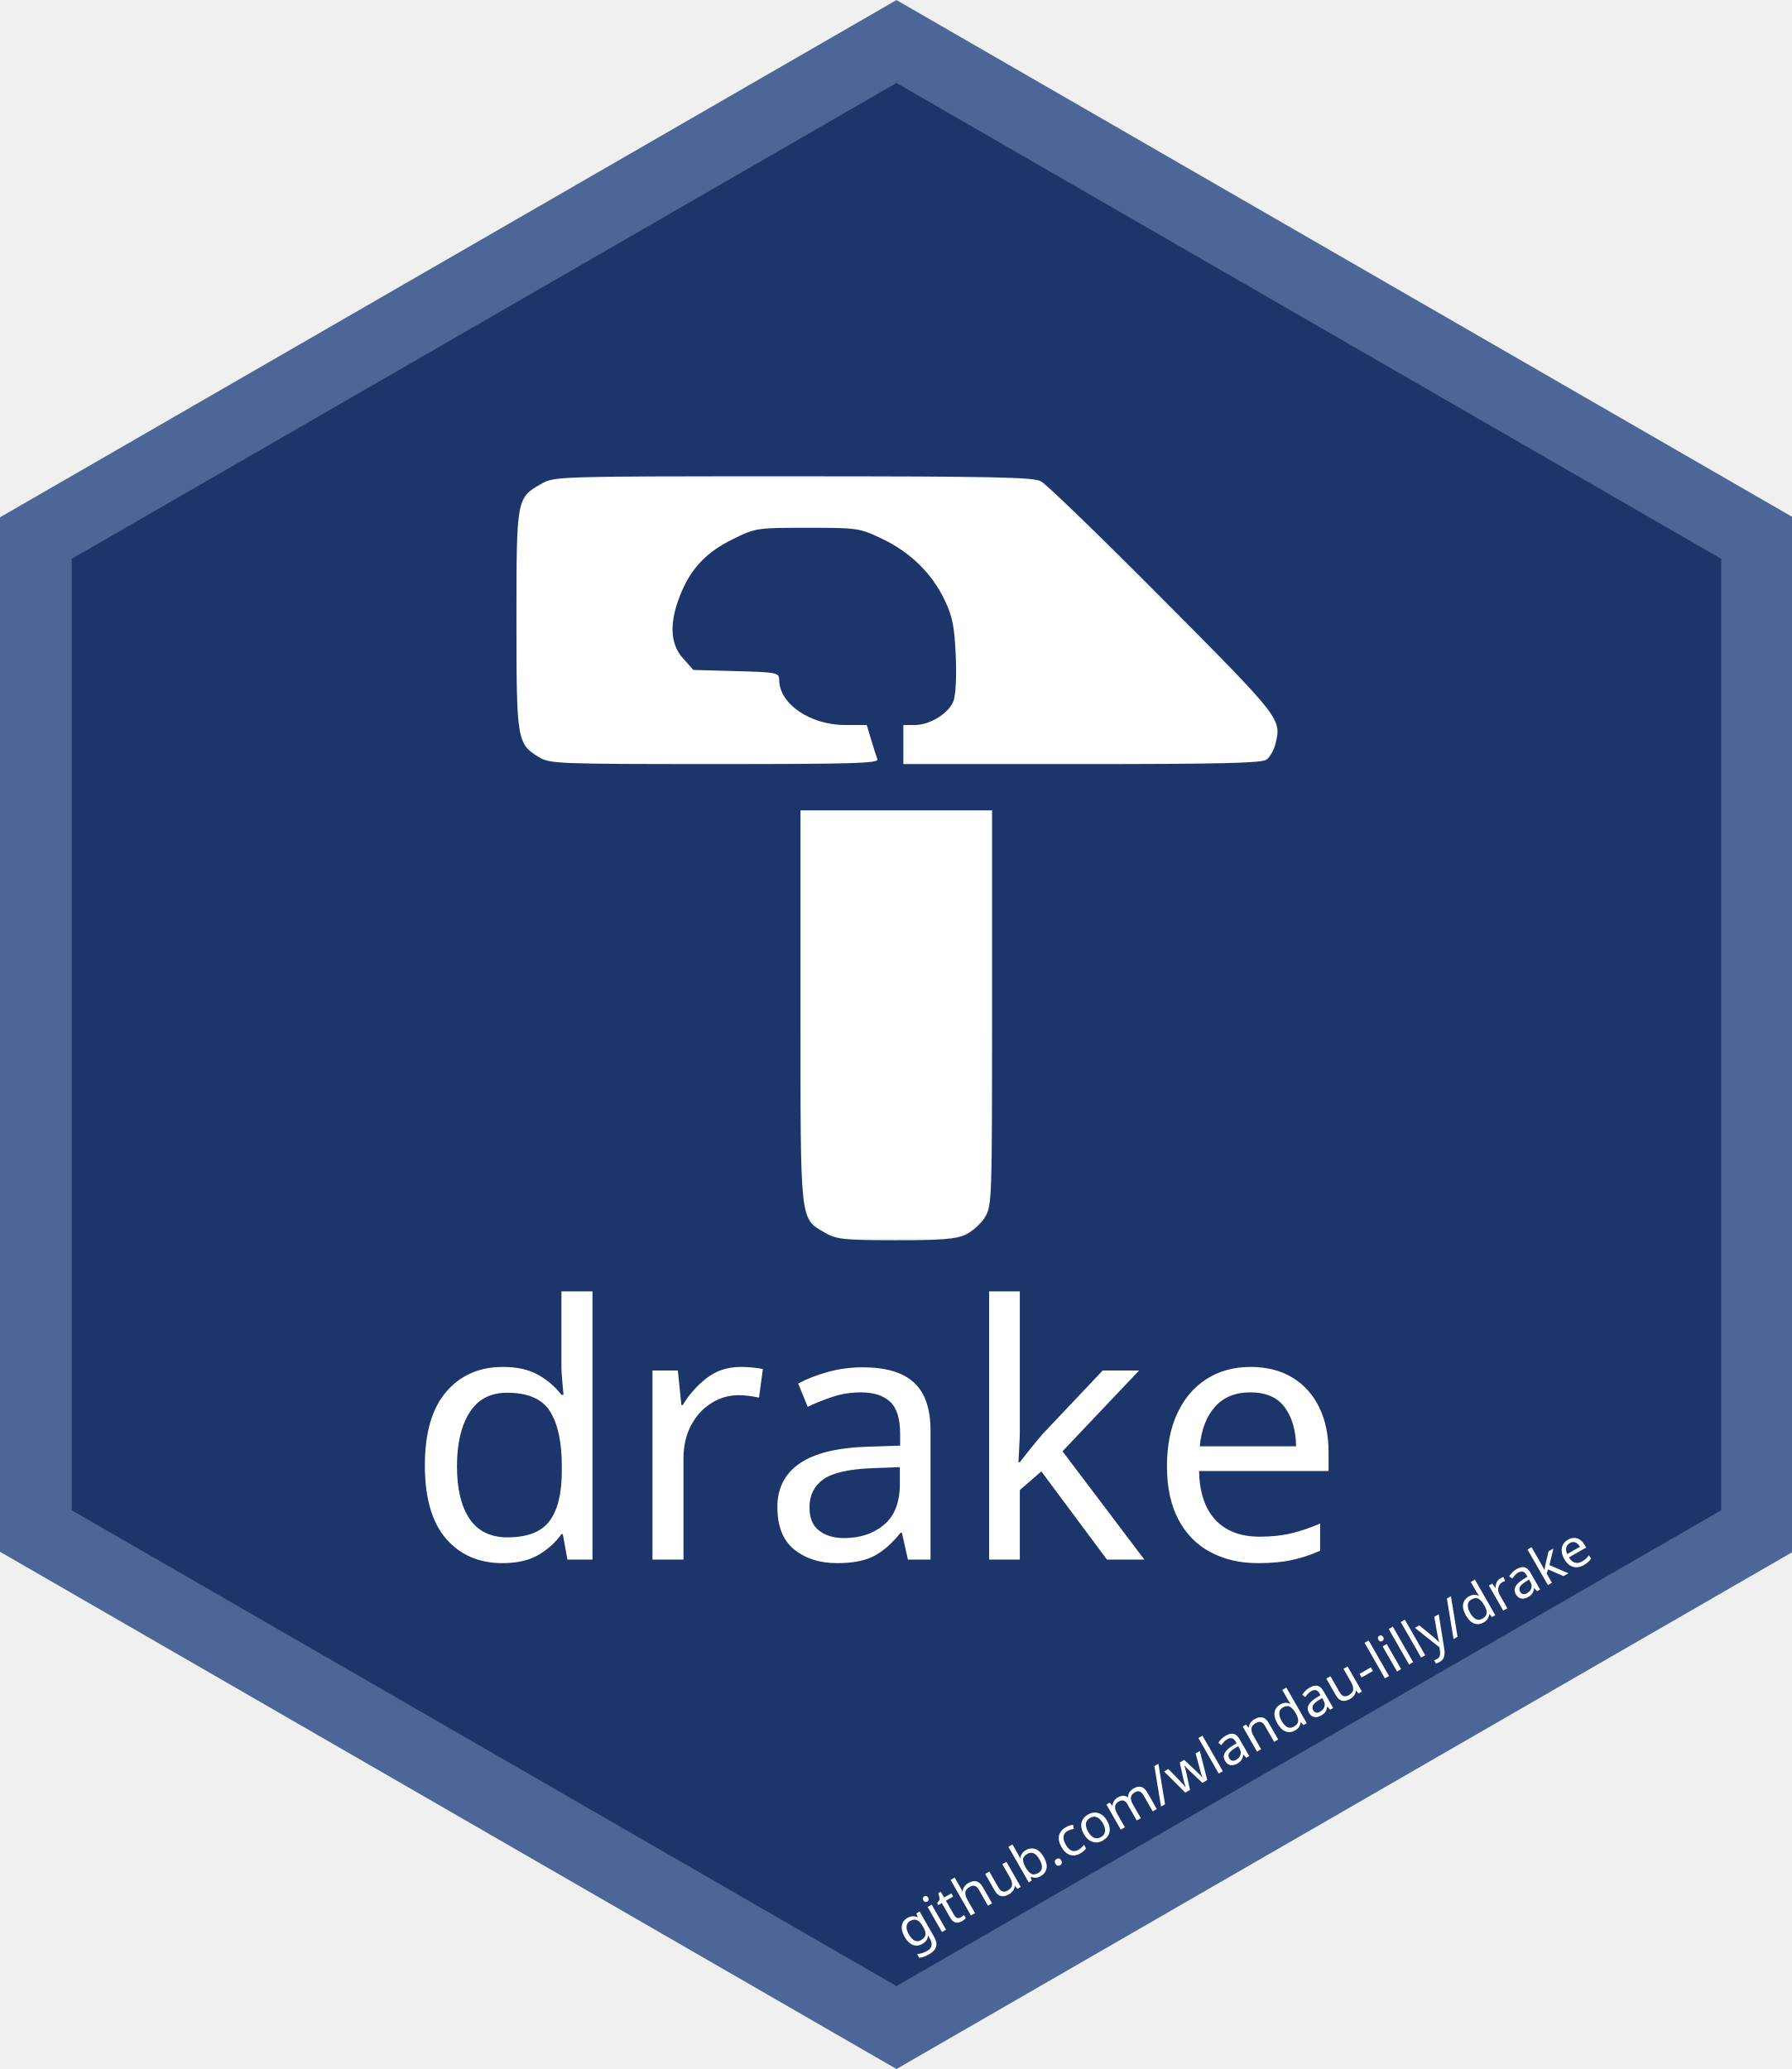
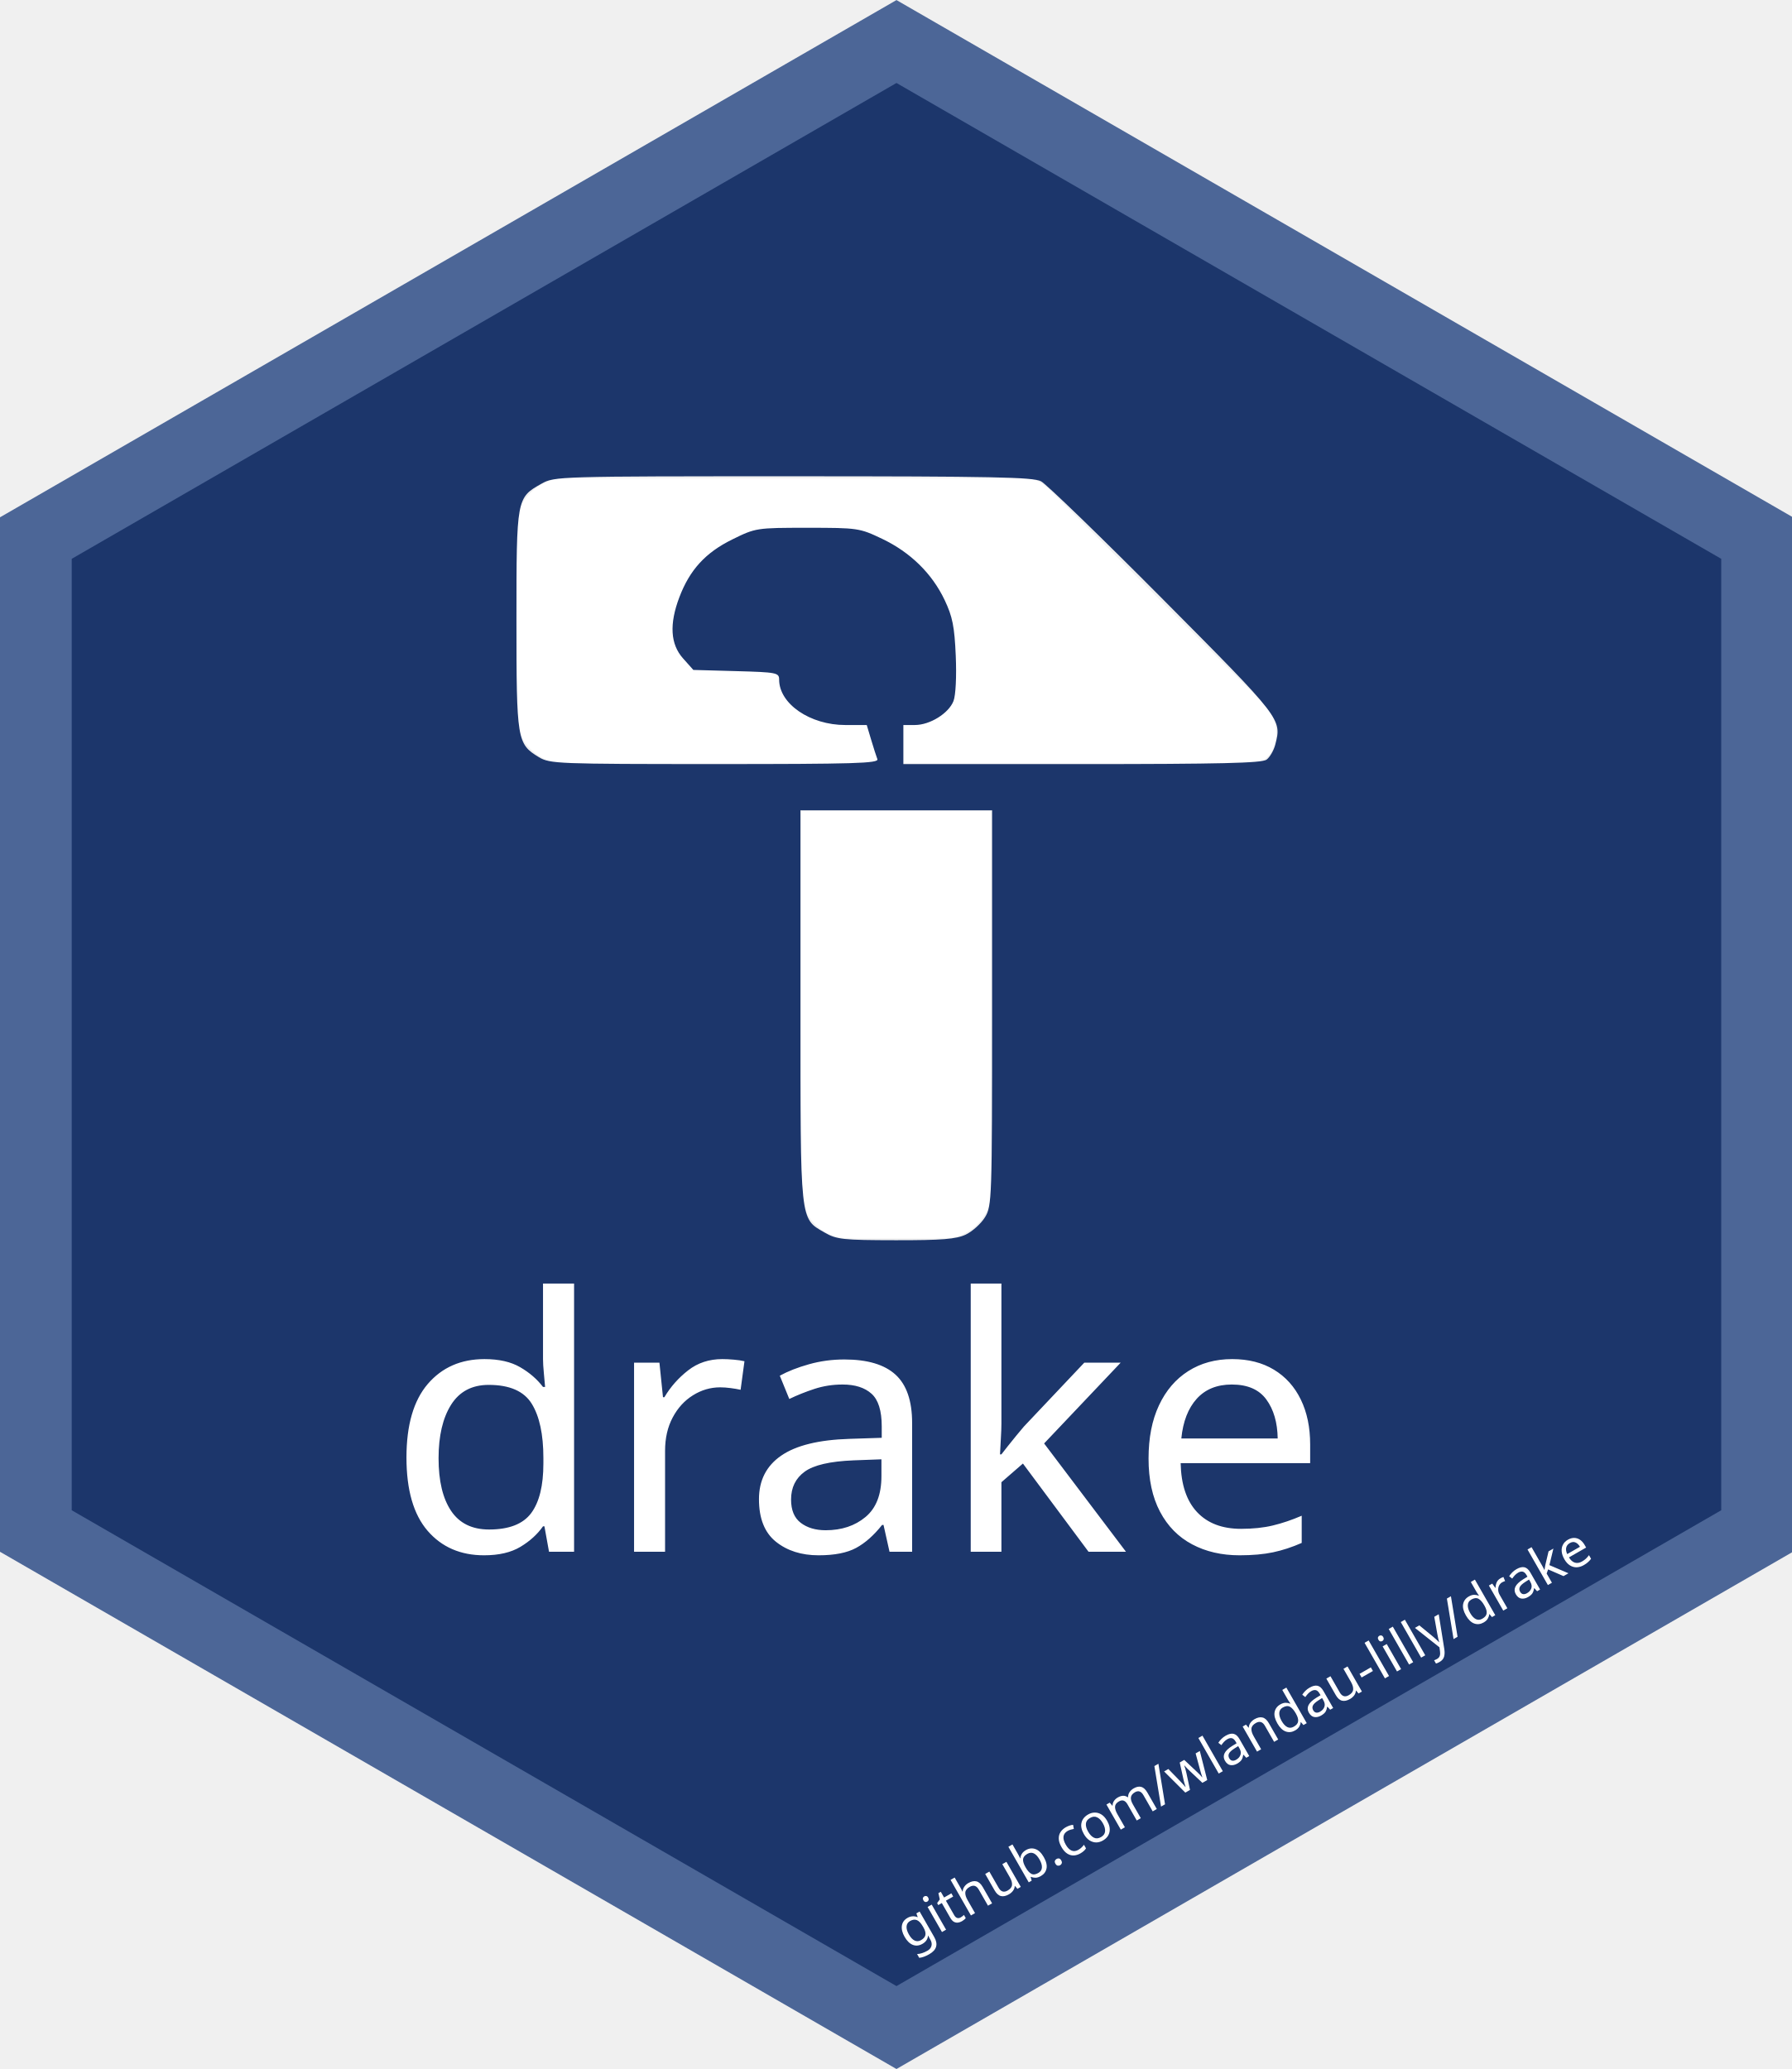
<svg xmlns="http://www.w3.org/2000/svg" xmlns:ns1="https://sketch.io/dtd/" version="1.1" ns1:metadata="eyJ0aXRsZSI6IkxvZ29NYWtyIiwiZGVzY3JpcHRpb24iOiJtYWRlIHdpdGggaHR0cDovL2xvZ29tYWtyLmNvbSIsIm1ldGFkYXRhIjp7InVzZXJBZ2VudCI6eyJ1c2VyQWdlbnQiOiJNb3ppbGxhLzUuMCAoWDExOyBVYnVudHU7IExpbnV4IHg4Nl82NDsgcnY6NTYuMCkgR2Vja28vMjAxMDAxMDEgRmlyZWZveC81Ni4wIiwiZWRnZSI6ZmFsc2UsImZpcmVmb3giOnRydWUsImllIjpmYWxzZSwib3BlcmEiOmZhbHNlLCJjaHJvbWUiOmZhbHNlLCJzYWZhcmkiOmZhbHNlLCJibGFja2JlcnJ5IjpmYWxzZSwibWFjIjpmYWxzZSwid2luZG93cyI6ZmFsc2UsImxpbnV4Ijp0cnVlLCJhbmRyb2lkIjpmYWxzZSwiaW9zIjpmYWxzZSwiX21vYmlsZSI6ZmFsc2UsImNvcmRvdmEiOmZhbHNlLCJwaGFudG9tIjpmYWxzZSwiY2hyb21lQXBwIjpmYWxzZSwibm9kZSI6ZmFsc2UsIm5vZGV3ZWJraXQiOmZhbHNlLCJsYW5nIjoiZW4tdXMiLCJoaXN0b3J5Ijp0cnVlLCJjaG9vc2VFbnRyeSI6ZmFsc2UsImNhbnZhcyI6dHJ1ZSwiY3NzQmFja2dyb3VuZEJsZW5kTW9kZSI6ImJhY2tncm91bmRCbGVuZE1vZGUiLCJjc3NCYWNrZ3JvdW5kQ2xpcCI6ImJhY2tncm91bmRDbGlwIiwiY3NzRmlsdGVyIjoiZmlsdGVyIiwiY3NzVGV4dEZpbGxDb2xvciI6IndlYmtpdFRleHRGaWxsQ29sb3IiLCJjc3NUcmFuc2Zvcm0iOiJ0cmFuc2Zvcm0iLCJjc3NUcmFuc2Zvcm1PcmlnaW4iOiJ0cmFuc2Zvcm1PcmlnaW4iLCJjdHhfaW1hZ2VTbW9vdGhpbmciOnRydWUsImN0eF9saW5lRGFzaCI6dHJ1ZSwiY3R4X2JsaXAiOnRydWUsImdjbyI6eyJzb3VyY2Utb3ZlciI6dHJ1ZSwic291cmNlLWluIjp0cnVlLCJzb3VyY2Utb3V0Ijp0cnVlLCJzb3VyY2UtYXRvcCI6dHJ1ZSwiZGVzdGluYXRpb24tb3ZlciI6dHJ1ZSwiZGVzdGluYXRpb24taW4iOnRydWUsImRlc3RpbmF0aW9uLW91dCI6dHJ1ZSwiZGVzdGluYXRpb24tYXRvcCI6dHJ1ZSwibGlnaHRlciI6dHJ1ZSwiY29weSI6dHJ1ZSwieG9yIjp0cnVlLCJfX2NvbXBvc2l0ZSI6dHJ1ZSwibm9ybWFsIjp0cnVlLCJtdWx0aXBseSI6dHJ1ZSwic2NyZWVuIjp0cnVlLCJvdmVybGF5Ijp0cnVlLCJkYXJrZW4iOnRydWUsImxpZ2h0ZW4iOnRydWUsImNvbG9yLWRvZGdlIjp0cnVlLCJjb2xvci1idXJuIjp0cnVlLCJoYXJkLWxpZ2h0Ijp0cnVlLCJzb2Z0LWxpZ2h0Ijp0cnVlLCJkaWZmZXJlbmNlIjp0cnVlLCJleGNsdXNpb24iOnRydWUsImh1ZSI6dHJ1ZSwic2F0dXJhdGlvbiI6dHJ1ZSwiY29sb3IiOnRydWUsImx1bWlub3NpdHkiOnRydWUsIl9fYmxlbmQiOnRydWV9LCJfcGl4ZWxSYXRpbyI6MSwicGl4ZWxSYXRpbyI6MSwiaWRiIjp0cnVlLCJpbmNvZ25pdG8iOmZhbHNlLCJpb19ibG9iIjp0cnVlLCJpZGJfYmxvYiI6dHJ1ZSwiY2xpcGJvYXJkIjp0cnVlfX0sImNsaXBQYXRoIjp7ImVuYWJsZWQiOnRydWV9LCJleHBvcnREUEkiOjcyLCJleHBvcnRGb3JtYXQiOiJwbmciLCJleHBvcnRRdWFsaXR5IjowLjk1LCJzY2FsZSI6MSwidW5pdHMiOiIlIiwid2lkdGgiOjEwMCwiaGVpZ2h0IjoxMDAsInBhZ2VzIjp7Imxlbmd0aCI6MSwiZGF0YSI6W3sid2lkdGgiOjEwMCwiaGVpZ2h0IjoxMDB9XX19" width="457.047" height="527.768" viewBox="463.36 86 457.047 527.768" ns1:version="5.1.37" id="svg2">
  <defs id="defs23" />
  <g ns1:tool="clipart" style="mix-blend-mode: source-over;" transform="matrix(6.058772,0,0,6.058772,595,208)" id="g11">
    <path d="M30.984 12H1.999C.999 12 0 11.125 0 10V2C0 .906.999 0 1.999 0H20.98c.992 0 .992-.008 2 1l8.496 8.492c.946.949.508 2.508-.492 2.508zM12 30c0 1.105.894 2 1.999 2h4A2 2 0 0 0 20 30V14h-8v16z" ns1:uid="1" style="fill: #ffffff; fill-rule: nonzero; fill-opacity: 1;" id="path13" />
  </g>
  <path style="fill:#1c366b;fill-opacity:1;stroke:none;stroke-opacity:1" d="m 577.68,547.548 -113.819,-65.849 0.2,-131.857 0.2,-131.858 113.166,-65.482 c 62.241,-36.015 113.777,-65.483 114.524,-65.484 0.747,-9.93e-4 52.283,29.465 114.524,65.479 l 113.166,65.481 0.205,131.86 0.205,131.86 -113.738,65.72 c -62.556,36.146 -113.98,65.778 -114.276,65.849 -0.296,0.071 -51.756,-29.503 -114.357,-65.72 z M 709.68,400.925 c 1.686,-0.801 3.886,-2.787 4.89,-4.413 1.772,-2.872 1.825,-4.407 1.825,-53.386 l 0,-50.429 -24.444,0 -24.444,0 0,49.946 c 0,55.643 -0.166,54.083 6.137,57.741 3.072,1.783 4.676,1.957 18.17,1.976 11.749,0.017 15.433,-0.279 17.866,-1.435 z m -22.547,-121.278 c -0.267,-0.696 -0.986,-2.94 -1.598,-4.986 l -1.113,-3.72 -5.455,0 c -9.008,0 -16.891,-5.409 -16.891,-11.589 0,-1.752 -0.616,-1.874 -10.94,-2.159 l -10.94,-0.303 -2.64,-2.96 c -3.216,-3.607 -3.521,-8.747 -0.926,-15.586 2.655,-6.997 6.659,-11.371 13.485,-14.735 5.99,-2.951 6.16,-2.978 19.187,-2.978 12.822,0 13.288,0.069 19.028,2.805 7.219,3.441 12.738,8.845 15.961,15.629 2.005,4.22 2.51,6.75 2.833,14.2 0.23,5.295 -0.011,10.101 -0.577,11.557 -1.223,3.142 -6.002,6.111 -9.842,6.116 l -2.942,0.003 0,4.986 0,4.986 45.546,0 c 35.015,0 45.901,-0.262 47.08,-1.133 0.844,-0.623 1.849,-2.357 2.233,-3.853 1.677,-6.521 1.674,-6.525 -28.619,-37.009 -15.768,-15.868 -29.77,-29.431 -31.114,-30.141 -2.044,-1.078 -12.416,-1.29 -63.25,-1.29 -60.04,0 -60.847,0.024 -64.178,1.898 -6.36,3.579 -6.379,3.685 -6.379,34.772 0,30.705 0.143,31.584 5.702,34.978 2.764,1.688 4.839,1.77 44.867,1.773 35.543,0.003 41.894,-0.19 41.483,-1.262 z" id="path4153" />
-   <text xml:space="preserve" style="font-style:normal;font-weight:normal;font-size:40px;line-height:125%;font-family:sans-serif;letter-spacing:0px;word-spacing:0px;fill:#000000;fill-opacity:1;stroke:none;stroke-width:1px;stroke-linecap:butt;stroke-linejoin:miter;stroke-opacity:1" x="566.769" y="483.824" id="text4180">
-     <tspan id="tspan4182" x="566.769" y="483.824" style="font-style:normal;font-variant:normal;font-weight:500;font-stretch:normal;font-size:90px;font-family:Montserrat;-inkscape-font-specification:'Montserrat Medium';fill:#ffffff;fill-opacity:1">drake</tspan>
+   <text xml:space="preserve" style="font-style:normal;font-weight:normal;font-size:40px;line-height:125%;font-family:sans-serif;letter-spacing:0px;word-spacing:0px;fill:#000000;fill-opacity:1;stroke:none;stroke-width:1px;stroke-linecap:butt;stroke-linejoin:miter;stroke-opacity:1" x="562.073" y="481.824" id="text4180">
+     <tspan id="tspan4182" x="562.073" y="481.824" style="font-style:normal;font-variant:normal;font-weight:500;font-stretch:normal;font-size:90px;font-family:Montserrat;-inkscape-font-specification:'Montserrat Medium';fill:#ffffff;fill-opacity:1">drake</tspan>
  </text>
  <text xml:space="preserve" style="font-style:normal;font-weight:normal;font-size:40px;line-height:125%;font-family:sans-serif;letter-spacing:0px;word-spacing:0px;fill:#000000;fill-opacity:1;stroke:none;stroke-width:1px;stroke-linecap:butt;stroke-linejoin:miter;stroke-opacity:1" x="313.252" y="851.972" id="text4241" transform="matrix(0.8677533,-0.4969951,0.4969951,0.8677533,0,0)">
    <tspan id="tspan4243" x="313.252" y="851.972" style="font-style:normal;font-variant:normal;font-weight:normal;font-stretch:normal;font-size:13.75px;font-family:Montserrat;-inkscape-font-specification:Montserrat;fill:#ffffff">github.com/wlandau-lilly/drake</tspan>
  </text>
  <path d="m 692.005,107.168 210.353,121.378 0,242.694 -210.353,121.378 -210.353,-121.378 0,-242.694 z m 0,-21.15 -228.645,131.937 0,263.877 228.645,131.937 228.645,-131.937 0,-263.877 z" id="path4" style="fill:#4c6697;fill-opacity:1" />
  <path style="fill:#fff8dc;fill-opacity:0;stroke:none;stroke-opacity:1" d="m 137.357,192.461 c -4.468,-2.425 -4.945,-6.238 -4.6,-36.793 l 0.314,-27.846 2.878,-2.294 c 1.583,-1.262 4.508,-2.563 6.5,-2.893 4.811,-0.796 114.495,-0.774 119.622,0.023 3.625,0.564 6.639,3.261 32.116,28.739 15.464,15.464 28.888,29.628 29.831,31.474 1.736,3.397 1.478,7.323 -0.65,9.887 -0.808,0.974 -11.328,1.256 -46.92,1.256 l -45.878,0 0,-4.5 c 0,-4.472 0.021,-4.5 3.484,-4.5 2.438,0 4.465,-0.877 6.75,-2.921 3.257,-2.913 3.266,-2.945 3.201,-12.25 -0.089,-12.685 -2.197,-18.73 -8.838,-25.336 -2.803,-2.789 -7.347,-6.178 -10.097,-7.532 -4.591,-2.26 -6.146,-2.461 -19,-2.461 -12.162,0 -14.603,0.279 -18.589,2.123 -12.637,5.845 -19.732,21.598 -13.977,31.035 2.032,3.332 2.892,3.525 20.509,4.601 3.534,0.216 4.029,0.578 4.78,3.497 1.272,4.941 7.397,8.562 15.339,9.067 l 6.328,0.403 1.495,4.387 1.495,4.387 -41.689,-0.04 c -34.766,-0.033 -42.14,-0.285 -44.403,-1.513 z" id="path4161" transform="translate(463.3604,86)" />
</svg>
